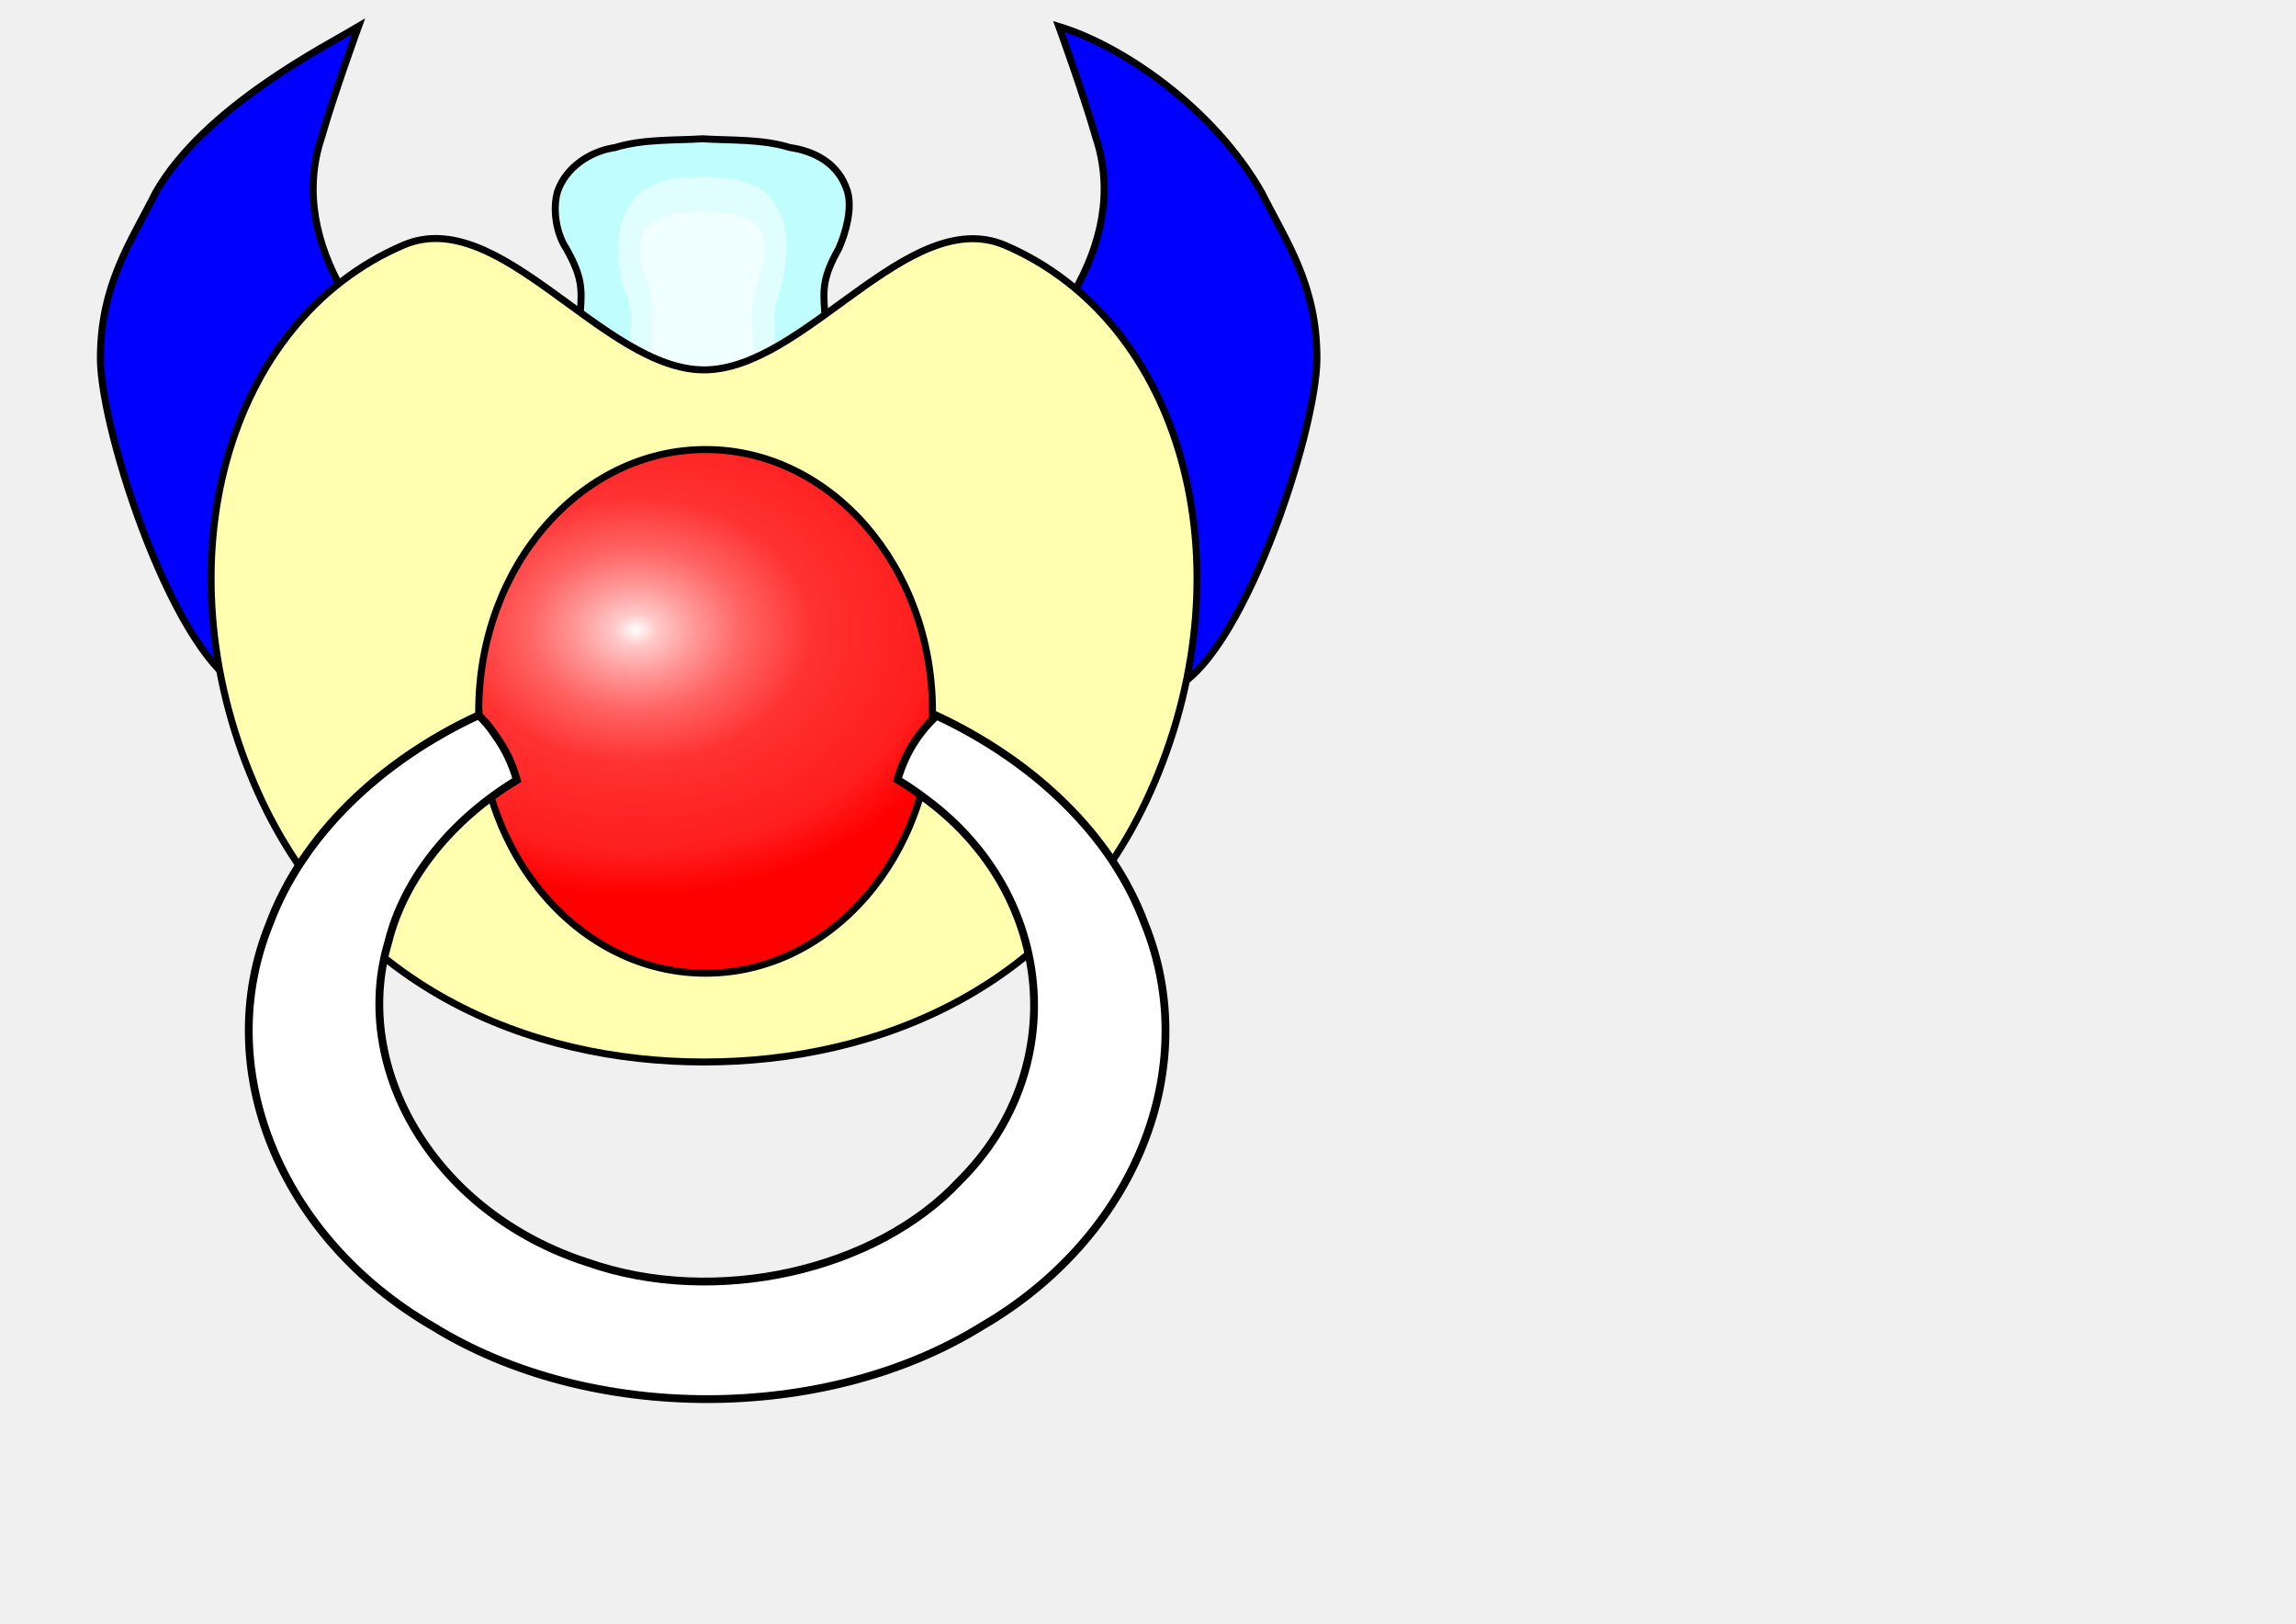
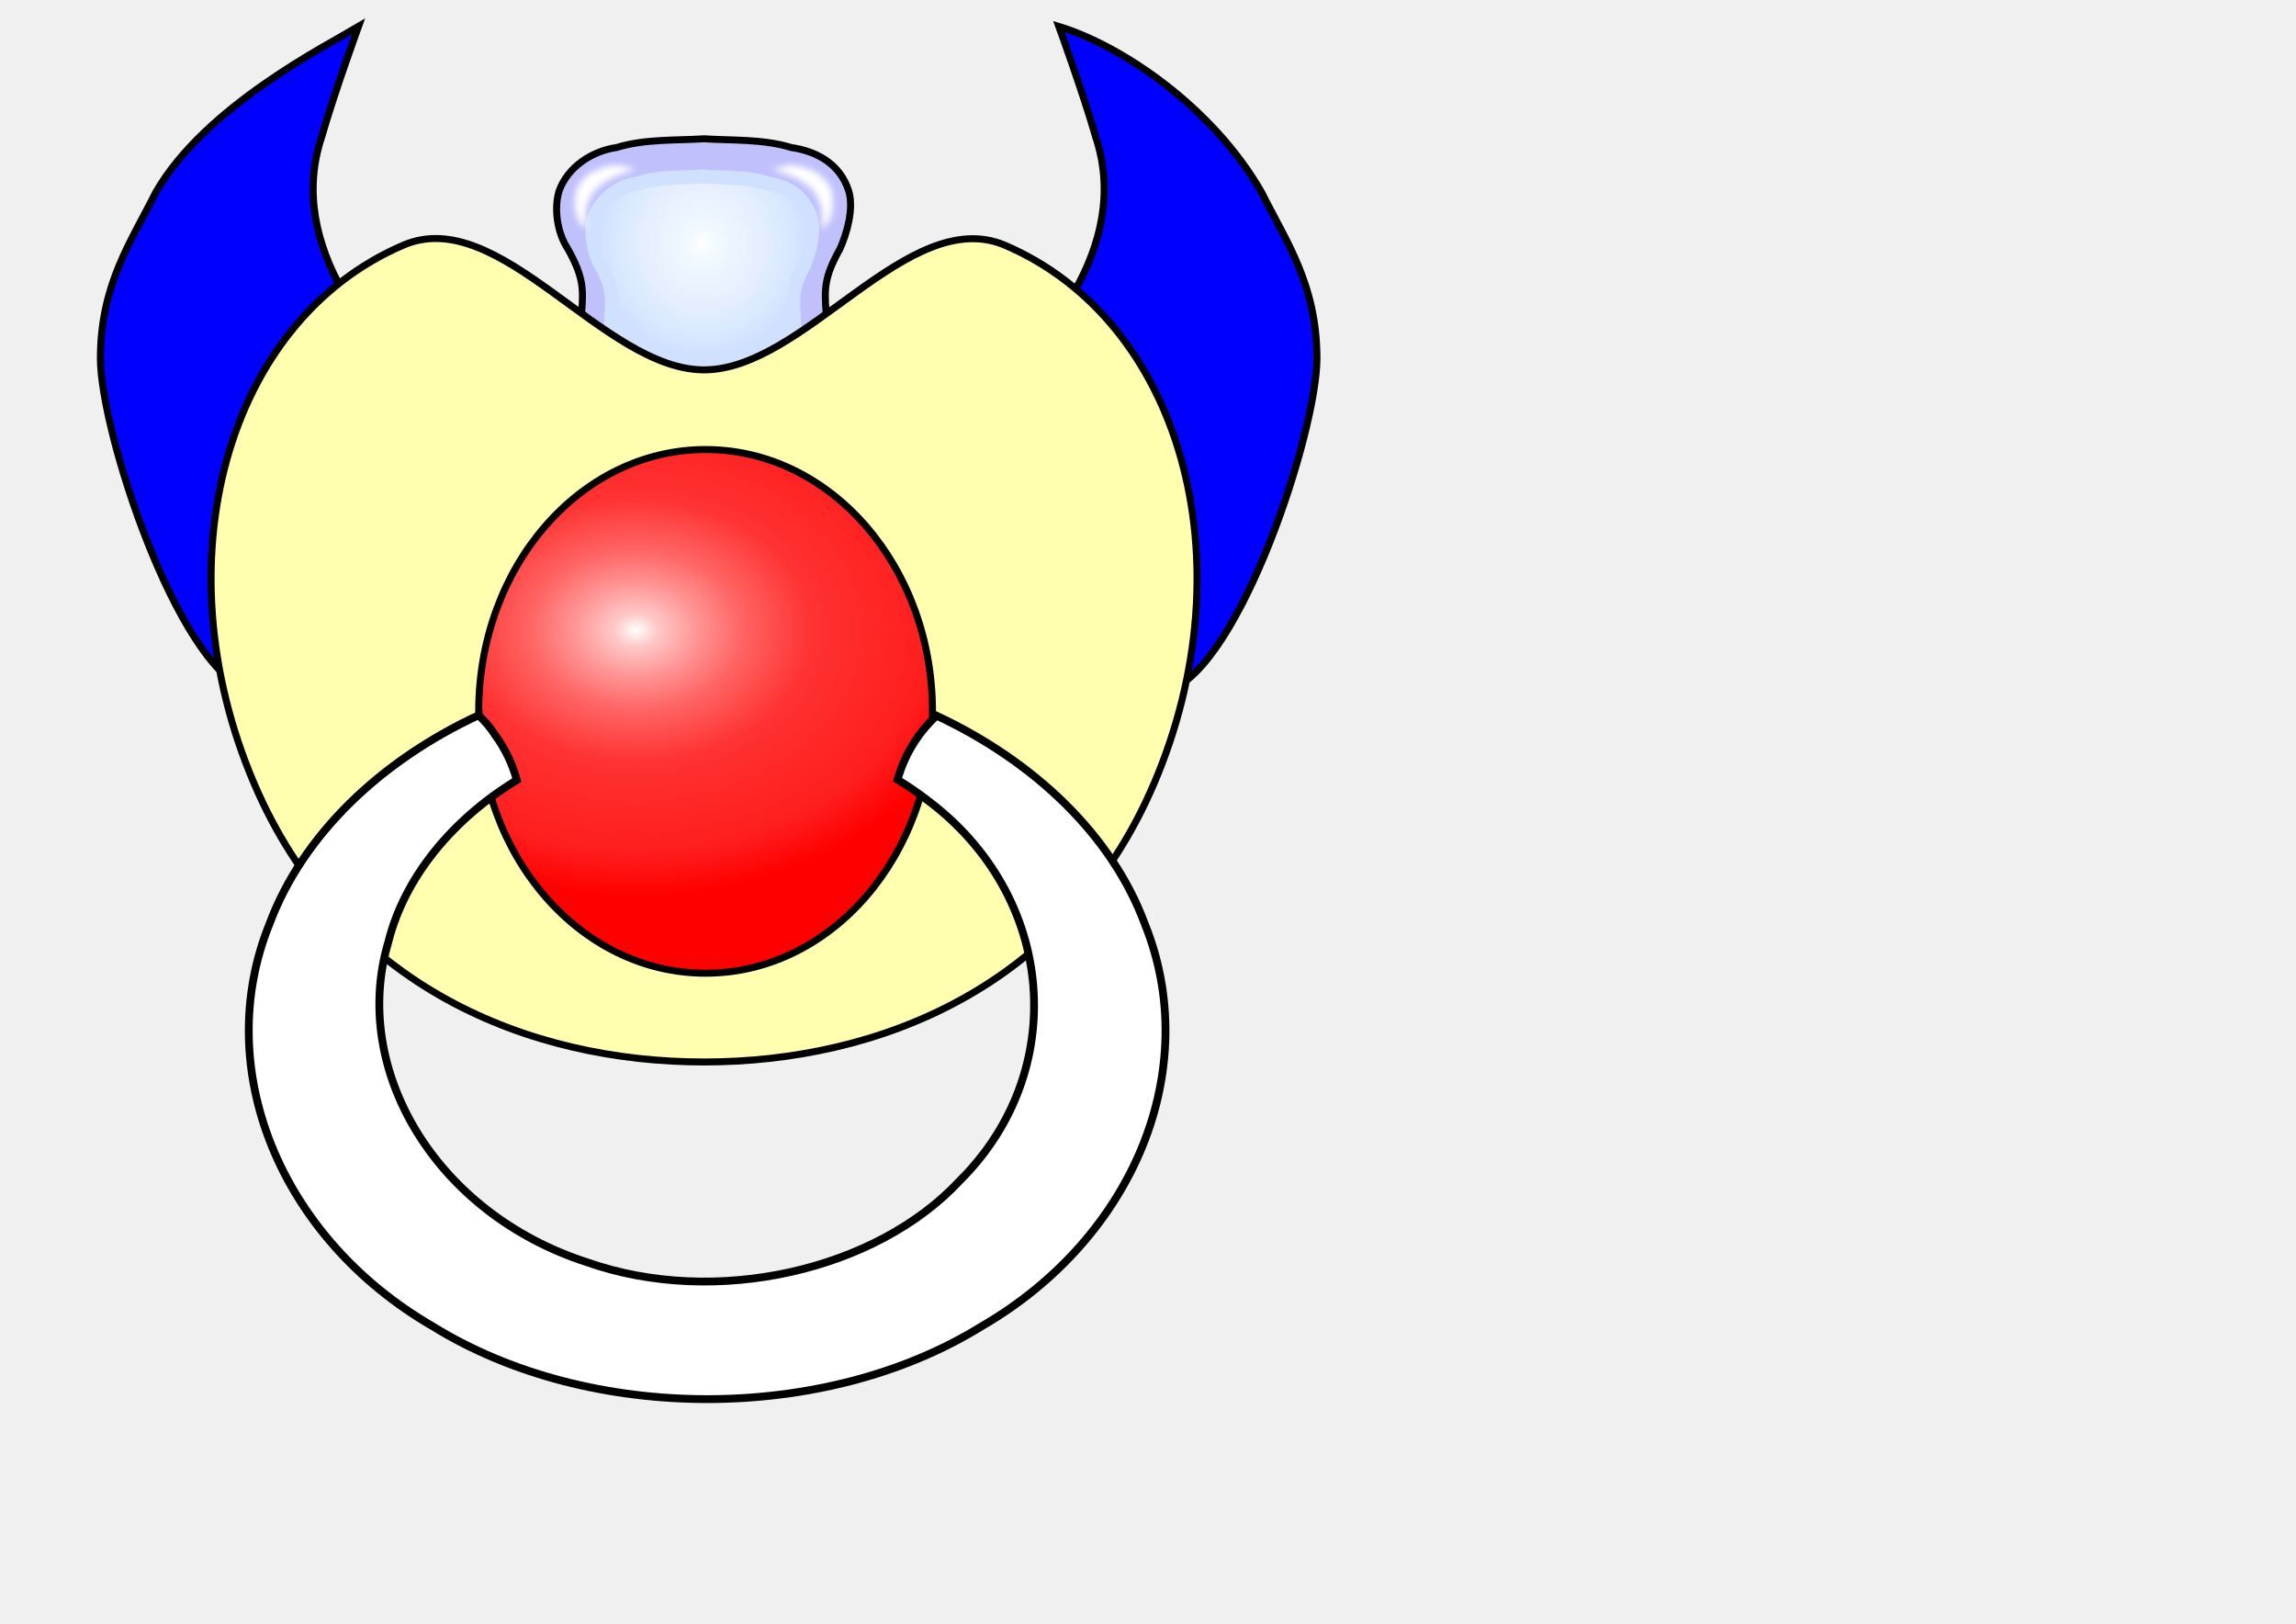
<svg xmlns="http://www.w3.org/2000/svg" xmlns:xlink="http://www.w3.org/1999/xlink" width="1052.362" height="744.094" id="svg2" version="1.1">
  <defs id="defs0">
    <linearGradient id="linearGradient0">
      <stop style="stop-color:#ffffff;stop-opacity:1;" offset="0" id="stop3620" />
      <stop id="stop3632" offset="0.062" style="stop-color:#ffc8c8;stop-opacity:1;" />
      <stop id="stop3630" offset="0.172" style="stop-color:#ff9696;stop-opacity:1;" />
      <stop id="stop3628" offset="0.303" style="stop-color:#ff6464;stop-opacity:1;" />
      <stop style="stop-color:#ff3232;stop-opacity:1;" offset="0.5" id="stop3634" />
      <stop id="stop3636" offset="0.659" style="stop-color:#ff2828;stop-opacity:1;" />
      <stop id="stop3626" offset="0.836" style="stop-color:#ff1e1e;stop-opacity:1;" />
      <stop style="stop-color:#ff0000;stop-opacity:1;" offset="1" id="stop3622" />
    </linearGradient>
    <radialGradient xlink:href="#linearGradient0" id="radialGradient0" cx="450" cy="750" fx="450" fy="750" r="201.5" gradientTransform="matrix(1,0,0,0.7536946,-1.760006,108.1513)" gradientUnits="userSpaceOnUse" />
+     <linearGradient id="linearGradient1">
+       <stop style="stop-color:#ffffff;stop-opacity:1;" offset="0" id="stop0" />
+       <stop id="stop1" offset="0.062" style="stop-color:#f8fcff;stop-opacity:1;" />
+       <stop id="stop2" offset="0.172" style="stop-color:#f0f8ff;stop-opacity:1;" />
+       <stop id="stop3" offset="0.303" style="stop-color:#ecf4ff;stop-opacity:1;" />
+       <stop style="stop-color:#e8f0ff;stop-opacity:1;" offset="0.5" id="stop4" />
+       <stop id="stop5" offset="0.659" style="stop-color:#e0ecff;stop-opacity:1;" />
+       <stop id="stop6" offset="0.836" style="stop-color:#d8e8ff;stop-opacity:1;" />
+       <stop style="stop-color:#d0e0ff;stop-opacity:1;" offset="1" id="stop7" />
+     </linearGradient>
+     <radialGradient xlink:href="#linearGradient1" id="radialGradient1" cx="0" cy="440" fx="0" fy="440" r="80" gradientUnits="userSpaceOnUse" gradientTransform="matrix(1,0,0,1,0,0)" />
+     <filter id="filter0" x="-0.142" width="1.285" y="-0.134" height="1.268">
+       <feGaussianBlur stdDeviation="2.054" id="feGaussianBlur0" />
+     </filter>
  </defs>
  <g id="layer1" transform="matrix(-0.80,0,0,0.80,650,-250)">
    <path style="fill:#0000ff;fill-opacity:1;stroke:#000000;stroke-width:2.3px;stroke-linecap:butt;stroke-linejoin:miter;stroke-opacity:1" d="m 0,0 c    0,0 0,0 -76,0    0,0 -8,-9 -12,-12  -18,-15 -48,-48 -36,-84  4,-14 12,-36 12,-36    -10,6 -50,26 -66,54  -8,16 -18,30 -18,54  0,24 25,100 48,108    0,0 0,0 150,0    0,0 0,0 150,0    23,-8 48,-84 48,-108  0,-24 -10,-38 -18,-54    -16,-28 -46,-48 -66,-54  0,0 8,22 12,36  12,36 -18,69 -36,84    -4,3 -12,12 -12,12    z" transform="matrix(-1.76,0,0,1.76,410,560)" id="path0" />
-     <path style="fill:#c0fdfd;fill-opacity:1;stroke:#000000;stroke-width:4px;stroke-linecap:butt;stroke-linejoin:miter;stroke-opacity:1" d="m 0,592 c 0,0 -90,0 -90,-33  0,-20 4,-28 12,-40  5,-8 8,-18 8,-28     1,-13 1,-20 -8,-36  -6,-9 -8,-23 -5,-33  5,-14 19,-23 33,-25    16,-5 35,-4 50,-5  15,1 34,0 50,5  14,2 28,9 33,25    3,10 -1,24 -5,33  -9,16 -9,23 -8,36  0,10, 3,20 8,28     8,12  12,20 12,40  0,33  -90,33 -90,33 z" transform="matrix(-1,0,0,1,410,0)" id="path1" />
-     <path style="fill:#f0ffff;fill-opacity:1;stroke:#e0fefe;stroke-width:25px;stroke-linecap:butt;stroke-linejoin:miter;stroke-opacity:1" d="m 0,592 c 0,0 -90,0 -90,-33  0,-20 4,-28 12,-40  5,-8 8,-18 8,-28     1,-13 1,-20 -8,-36  -6,-9 -8,-23 -5,-33  5,-14 19,-23 33,-25    16,-5 35,-4 50,-5  15,1 34,0 50,5  14,2 28,9 33,25    3,10 -1,24 -5,33  -9,16 -9,23 -8,36  0,10, 3,20 8,28     8,12  12,20 12,40  0,33  -90,33 -90,33 z" transform="matrix(-0.5,0,0,0.8,410,110)" id="path1-1" />
+     <path style="fill:#c0c0fd;fill-opacity:1;stroke:#000000;stroke-width:4px;stroke-linecap:butt;stroke-linejoin:miter;stroke-opacity:1" d="m 409.22,592 c 0,0 90,0 90,-33 0,-20 -4,-28 -12,-40 -5,-8 -8,-18 -8,-28 -1,-13 -1,-20 8,-36 6,-9 8,-23 5,-33 -5,-14 -19,-23 -33,-25 -16,-5 -35,-4 -50,-5 -15,1 -34,0 -50,5 -14,2 -28,9 -33,25 -3,10 1,24 5,33 9,16 9,23 8,36 0,10 -3,20 -8,28 -8,12 -12,20 -12,40 0,33 90,33 90,33 z" id="path1" />
+     <path style="fill:url(#radialGradient1);fill-opacity:1;fill-rule:evenodd;stroke:#d0e0ff;stroke-width:10px;stroke-linecap:butt;stroke-linejoin:miter;stroke-opacity:1" d="m 0,592 c 0,0 -90,0 -90,-33  0,-20 4,-28 12,-40  5,-8 8,-18 8,-28     1,-13 1,-20 -8,-36  -6,-9 -8,-23 -5,-33  5,-14 19,-23 33,-25    16,-5 35,-4 50,-5  15,1 34,0 50,5  14,2 28,9 33,25    3,10 -1,24 -5,33  -9,16 -9,23 -8,36  0,10, 3,20 8,28     8,12  12,20 12,40  0,33  -90,33 -90,33 z" id="path1-1" transform="matrix(-0.75,0,0,0.8,410,100)" />
+     <path style="fill:#ffffff;fill-opacity:1;fill-rule:evenodd;stroke:none;filter:url(#filter0)" d="m 344.114,411.548 c 7.16,-2.829 12.68,-7.053 25.886,-1.835 -11.822,3.366 -30.2,8.746 -28.455,30.109 0,1.438 0.195,2.847 0.533,4.189 -5.079,-3.454 -6.704,-9.04 -6.704,-15.937 0,-10.742 5.01,-12.635 8.741,-16.526 z" id="path1-2" />
+     <path style="fill:#ffffff;fill-opacity:1;fill-rule:evenodd;stroke:none;filter:url(#filter0)" d="m 474.681,406.161 c 7.16,-2.829 12.68,-7.053 25.886,-1.835 -11.822,3.366 -30.2,8.746 -28.455,30.109 0,1.438 0.195,2.847 0.533,4.189 -5.079,-3.454 -6.704,-9.04 -6.704,-15.937 0,-10.742 5.01,-12.635 8.741,-16.526 z" id="path1-3" transform="matrix(-1,0,0,1,949.0068,5.38669)" />
    <path style="fill:#ffffaf;fill-opacity:1;stroke:#000000;stroke-width:4px;stroke-linecap:butt;stroke-linejoin:miter;stroke-opacity:1" d="M 236.901,452.906 C 135.348,496.354 97.061,634.496 151.37,761.438 c 50.023,116.923 158.186,159.406 257.75,159.406 99.564,0 207.727,-42.483 257.75,-159.406 C 721.179,634.496 682.892,496.354 581.339,452.906 526.077,429.264 466.892,524.375 409.12,524.375 c -57.772,0 -116.777,-94.676 -172.219,-71.469 z" id="path2" />
    <path style="fill:url(#radialGradient0);fill-opacity:1;fill-rule:evenodd;stroke:#000000;stroke-width:4px;stroke-linecap:butt;stroke-linejoin:miter;stroke-opacity:1" id="path3" d="m 538.24,720 a 130,150 0 0 1 -260,0 130,150 0 1 1 260,0 z" />
    <path style="fill:#ffffff;fill-opacity:1;stroke:#000000;stroke-width:4.472px;stroke-opacity:1" d="m 538.3,722.219 c 56.323,26.164 100.822,68.687 119.766,119.438 33.505,82.599 -5.553,179.727 -93.672,230.719 -89.668,55.457 -224.434,55.457 -314.102,0 -88.119,-50.992 -127.137,-148.12 -93.633,-230.719 18.618,-50.413 63.065,-92.93 119.258,-119.188 11.13,10.321 18.584,23.094 22.344,36.688 -5.944,3.594 -11.64,7.472 -16.992,11.625 -73.954,55.192 -81.853,155.289 -18.594,218.125 47.757,51.308 139.68,72.555 213.438,46.688 87.411,-28.223 135.477,-110.934 113.945,-183.281 -9.1,-36.857 -36.471,-70.332 -73.672,-92.969 2.519,-9.171 6.698,-18.005 12.578,-26 2.552,-3.999 5.71,-7.718 9.336,-11.125 z" id="path4" />
  </g>
</svg>
